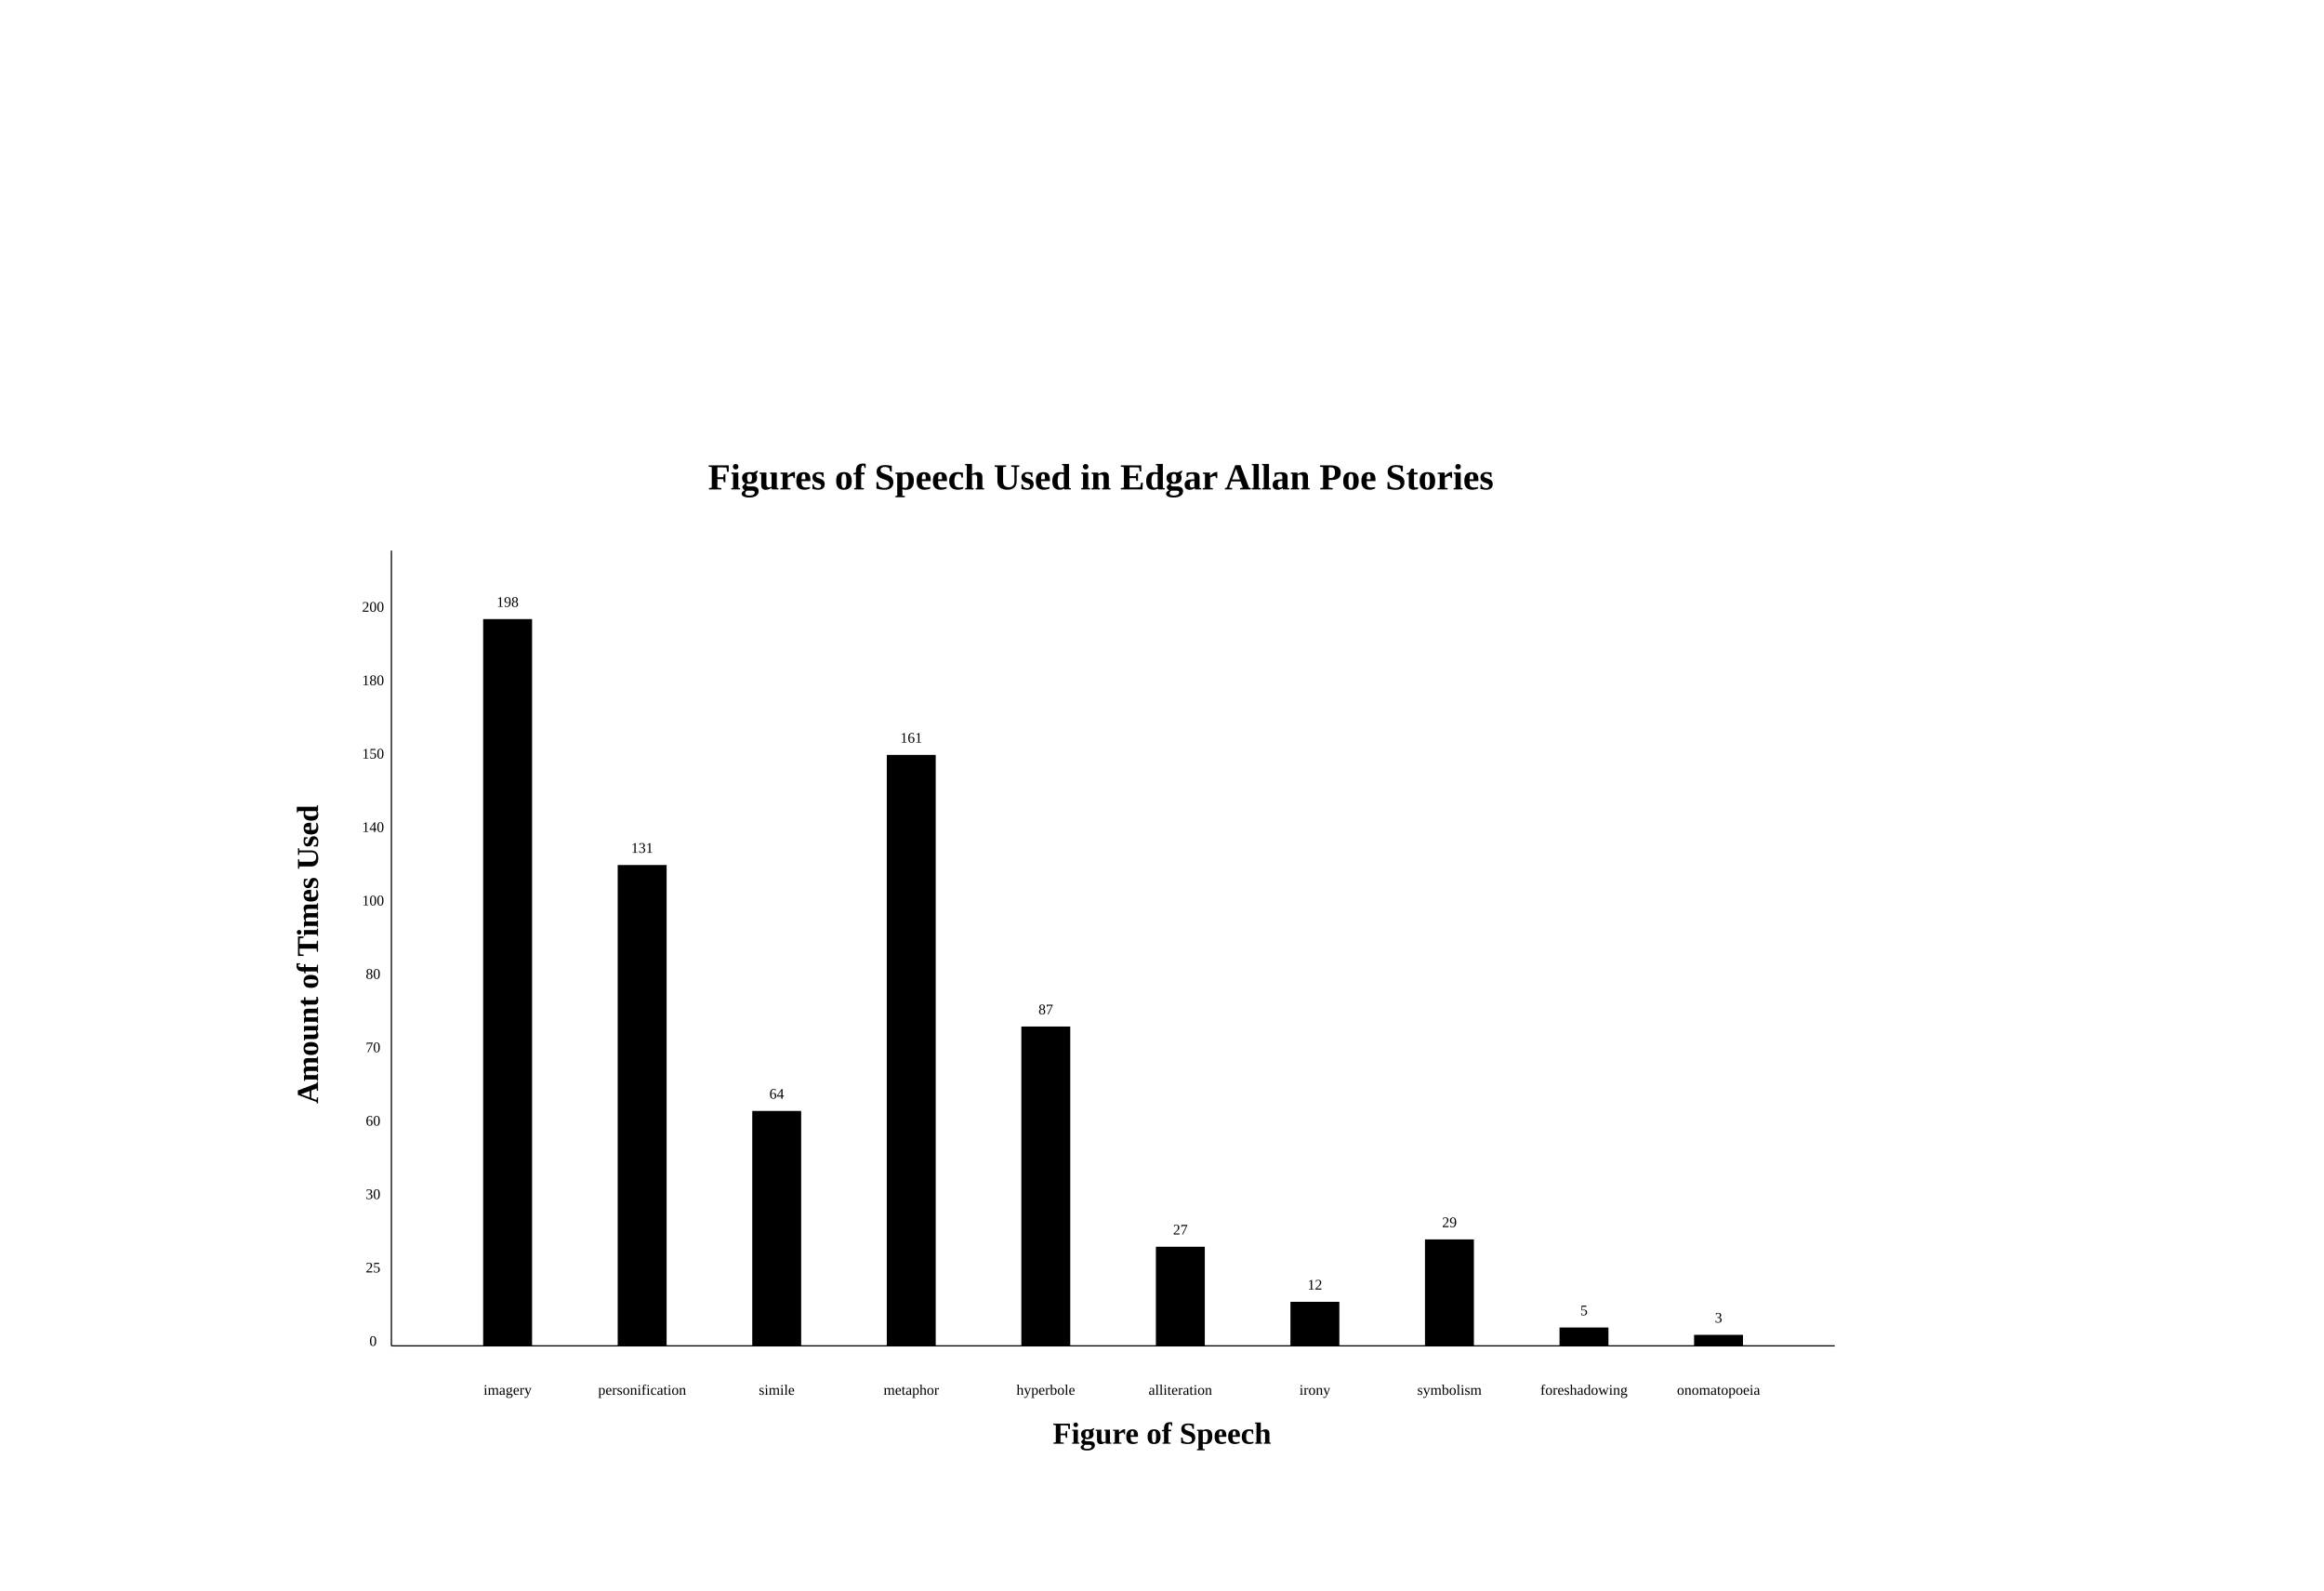
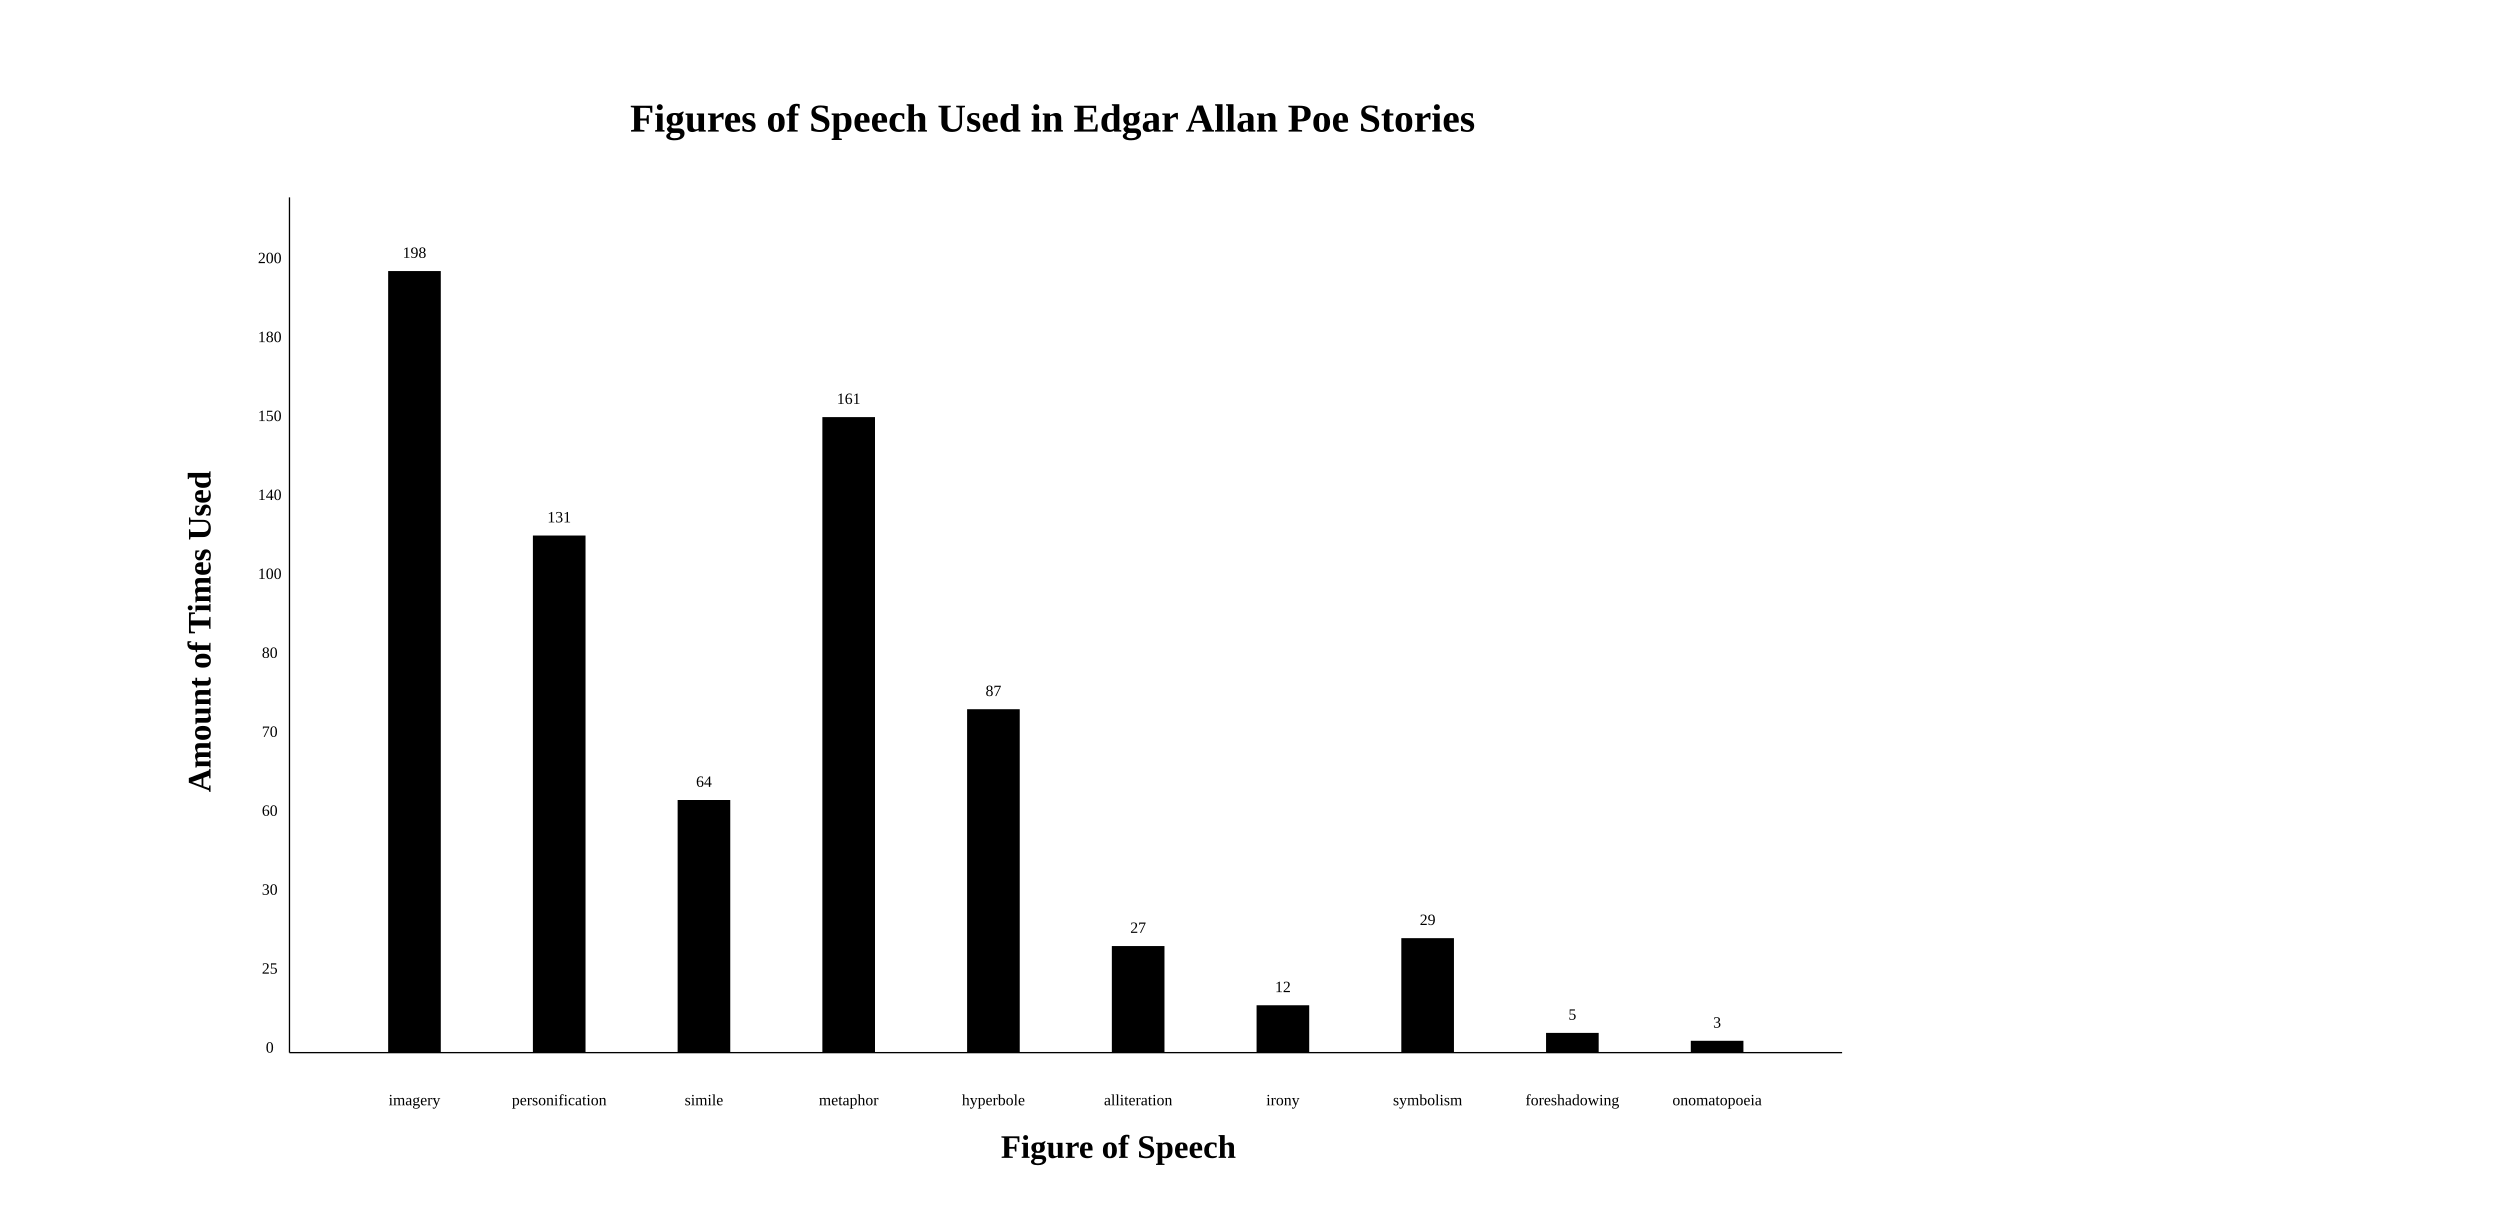
- <svg xmlns="http://www.w3.org/2000/svg" width="1900" height="1300">
-   <g transform="translate(300, 1100)">
+ <svg xmlns="http://www.w3.org/2000/svg" width="1900" height="920">
+   <g transform="translate(200, 800)">
    <text x="600" y="-700" text-anchor="middle" font-size="30" font-weight="bold">Figures of Speech Used in Edgar Allan Poe Stories</text>
    <line x1="20" x2="20" y1="0" y2="-650" stroke="black" stroke-width="1" />
    <line x1="20" x2="1200" y1="0" y2="0" stroke="black" stroke-width="1" />
    <text x="5" y="0" text-anchor="middle">0</text>
    <text x="5" y="-60" text-anchor="middle">25</text>
    <text x="5" y="-120" text-anchor="middle">30</text>
    <text x="5" y="-180" text-anchor="middle">60</text>
    <text x="5" y="-240" text-anchor="middle">70</text>
    <text x="5" y="-300" text-anchor="middle">80</text>
    <text x="5" y="-360" text-anchor="middle">100</text>
    <text x="5" y="-420" text-anchor="middle">140</text>
    <text x="5" y="-480" text-anchor="middle">150</text>
    <text x="5" y="-540" text-anchor="middle">180</text>
    <text x="5" y="-600" text-anchor="middle">200</text>
    <text x="-40" y="-320" text-anchor="middle" font-size="25" transform="rotate(-90 -40,-320)" font-weight="bold">Amount of Times Used</text>
    <text x="650" y="80" text-anchor="middle" font-size="25" font-weight="bold">Figure of Speech</text>
    <rect x="95" y="-594" width="40" height="594" fill="#" />
    <text x="115" y="-604" text-anchor="middle">198</text>
    <text x="115" y="40" text-anchor="middle">imagery</text>
    <rect x="205" y="-393" width="40" height="393" fill="#" />
    <text x="225" y="-403" text-anchor="middle">131</text>
    <text x="225" y="40" text-anchor="middle">personification</text>
    <rect x="315" y="-192" width="40" height="192" fill="#" />
    <text x="335" y="-202" text-anchor="middle">64</text>
    <text x="335" y="40" text-anchor="middle">simile</text>
    <rect x="425" y="-483" width="40" height="483" fill="#" />
    <text x="445" y="-493" text-anchor="middle">161</text>
    <text x="445" y="40" text-anchor="middle">metaphor</text>
    <rect x="535" y="-261" width="40" height="261" fill="#" />
    <text x="555" y="-271" text-anchor="middle">87</text>
    <text x="555" y="40" text-anchor="middle">hyperbole</text>
    <rect x="645" y="-81" width="40" height="81" fill="#" />
    <text x="665" y="-91" text-anchor="middle">27</text>
    <text x="665" y="40" text-anchor="middle">alliteration</text>
    <rect x="755" y="-36" width="40" height="36" fill="#" />
    <text x="775" y="-46" text-anchor="middle">12</text>
    <text x="775" y="40" text-anchor="middle">irony</text>
    <rect x="865" y="-87" width="40" height="87" fill="#" />
    <text x="885" y="-97" text-anchor="middle">29</text>
    <text x="885" y="40" text-anchor="middle">symbolism</text>
    <rect x="975" y="-15" width="40" height="15" fill="#" />
    <text x="995" y="-25" text-anchor="middle">5</text>
    <text x="995" y="40" text-anchor="middle">foreshadowing</text>
    <rect x="1085" y="-9" width="40" height="9" fill="#" />
    <text x="1105" y="-19" text-anchor="middle">3</text>
    <text x="1105" y="40" text-anchor="middle">onomatopoeia</text>
  </g>
</svg>
